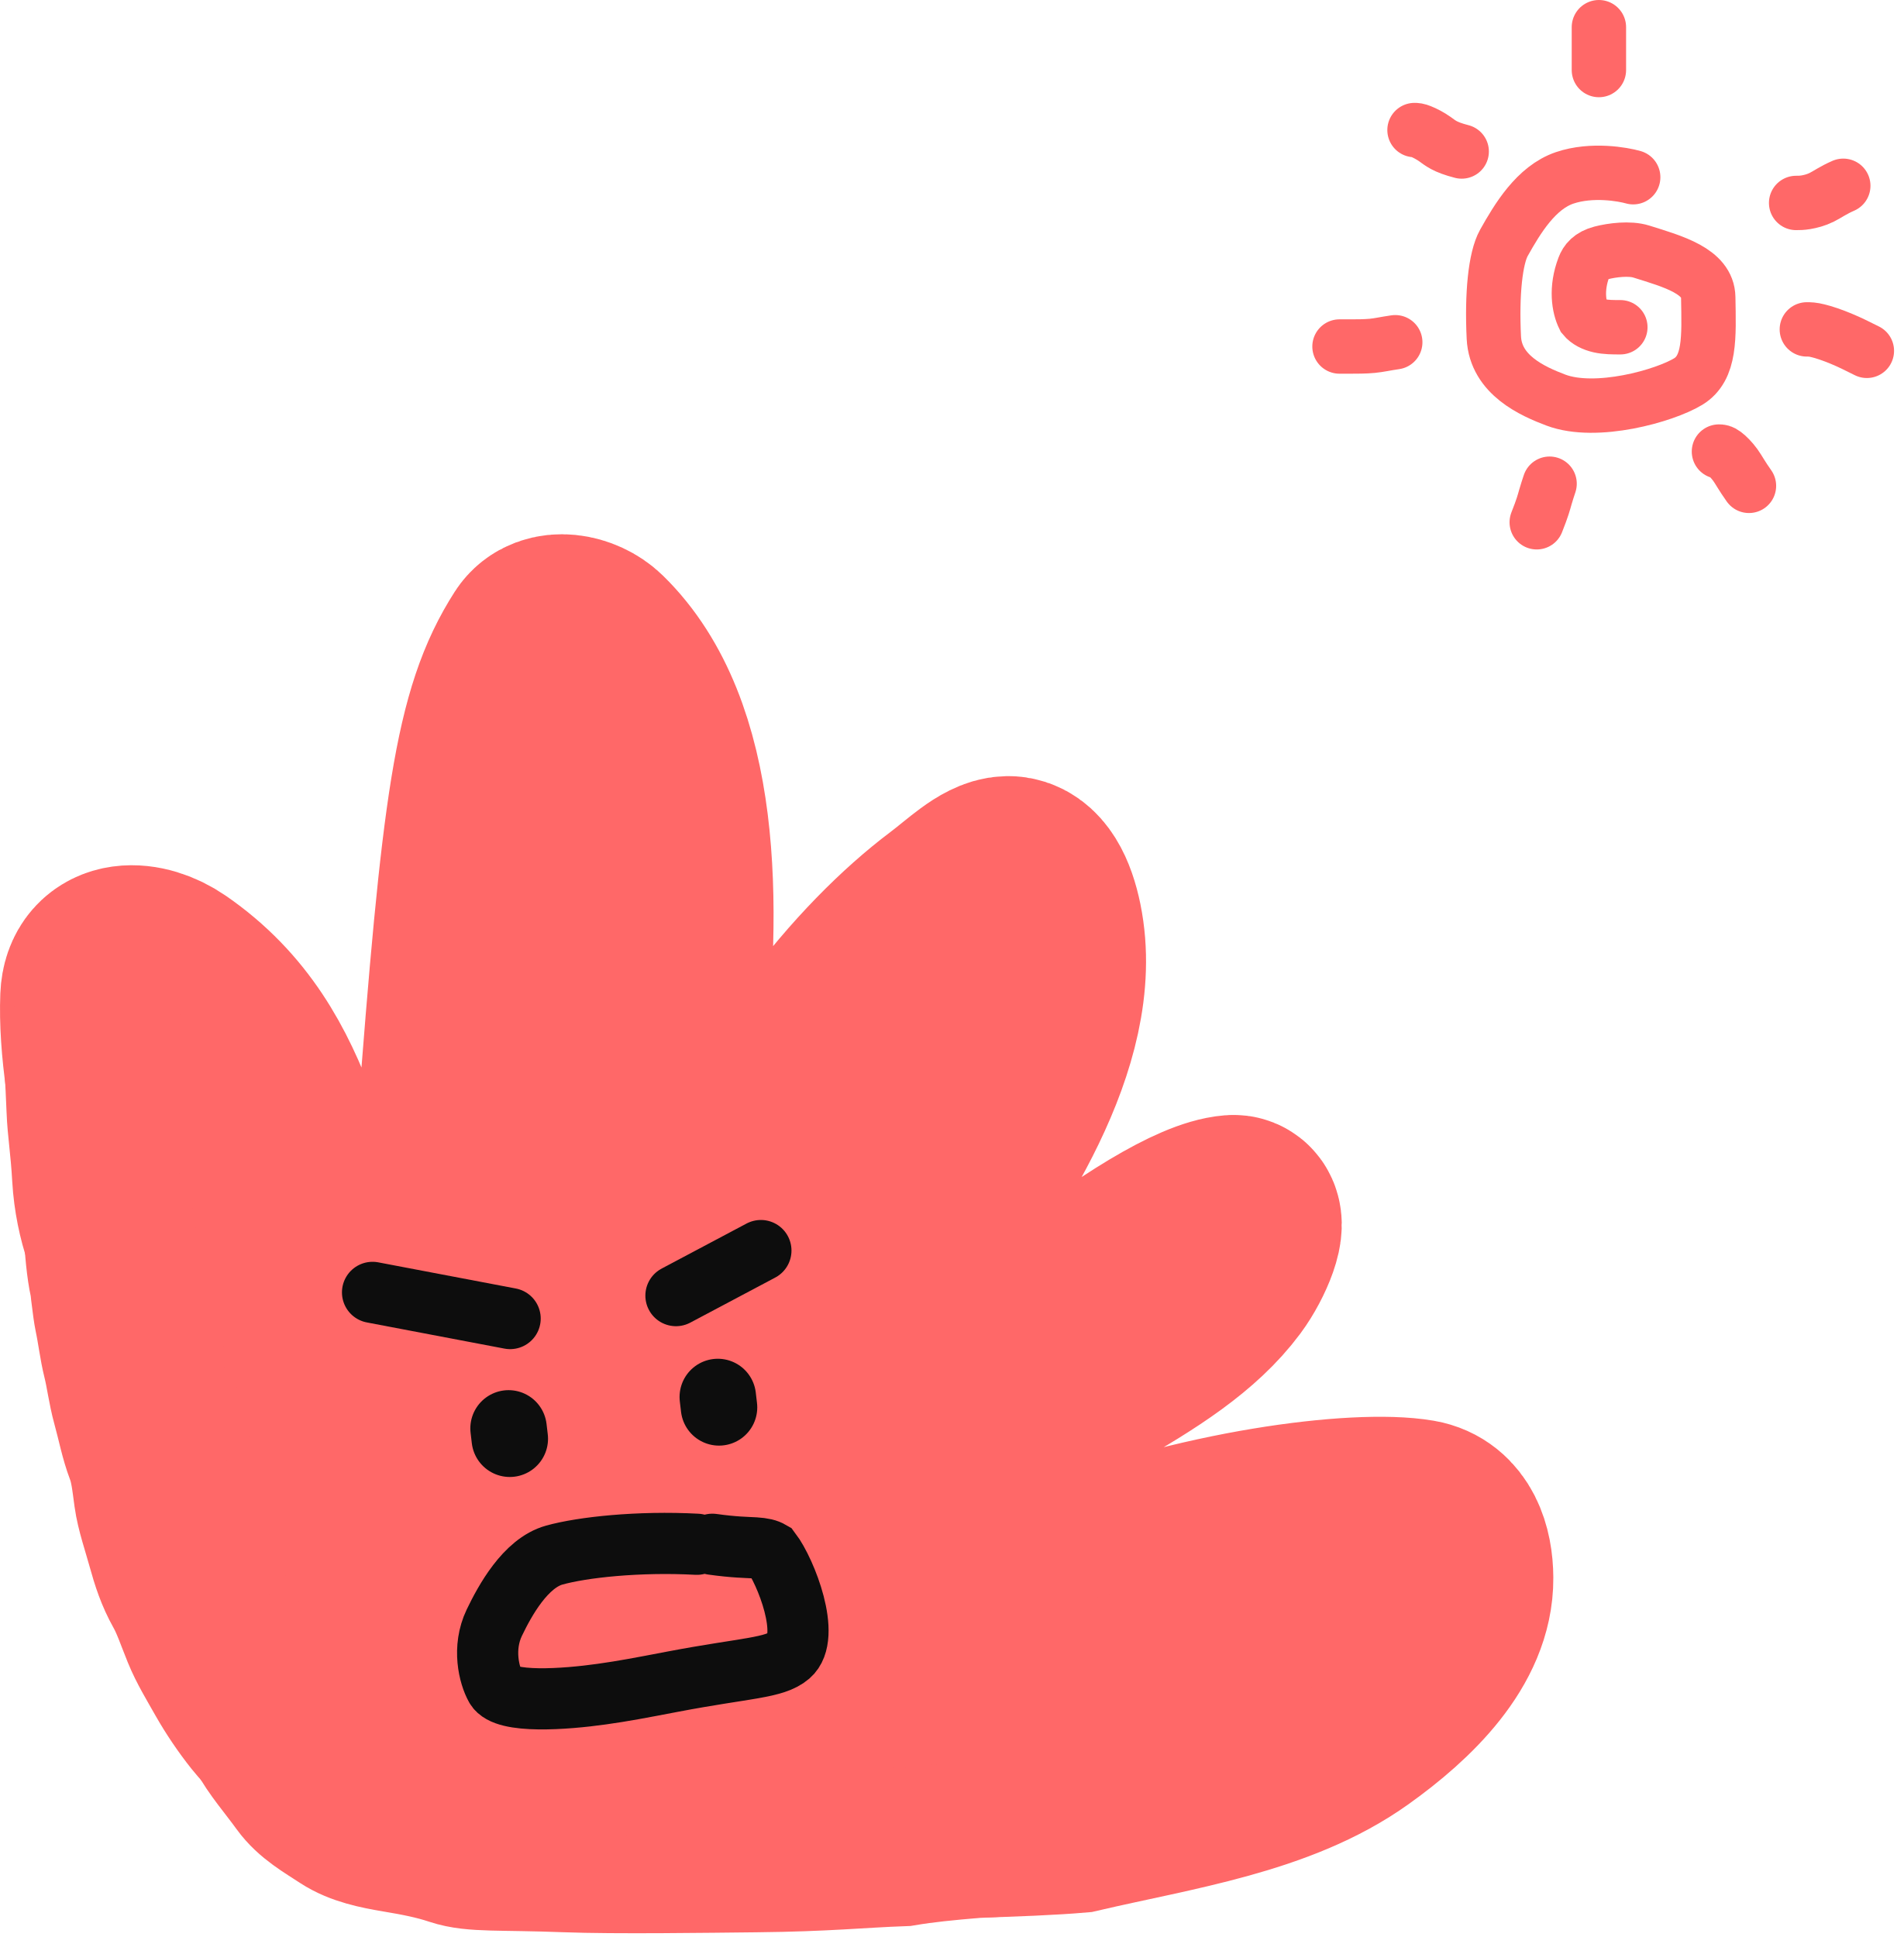
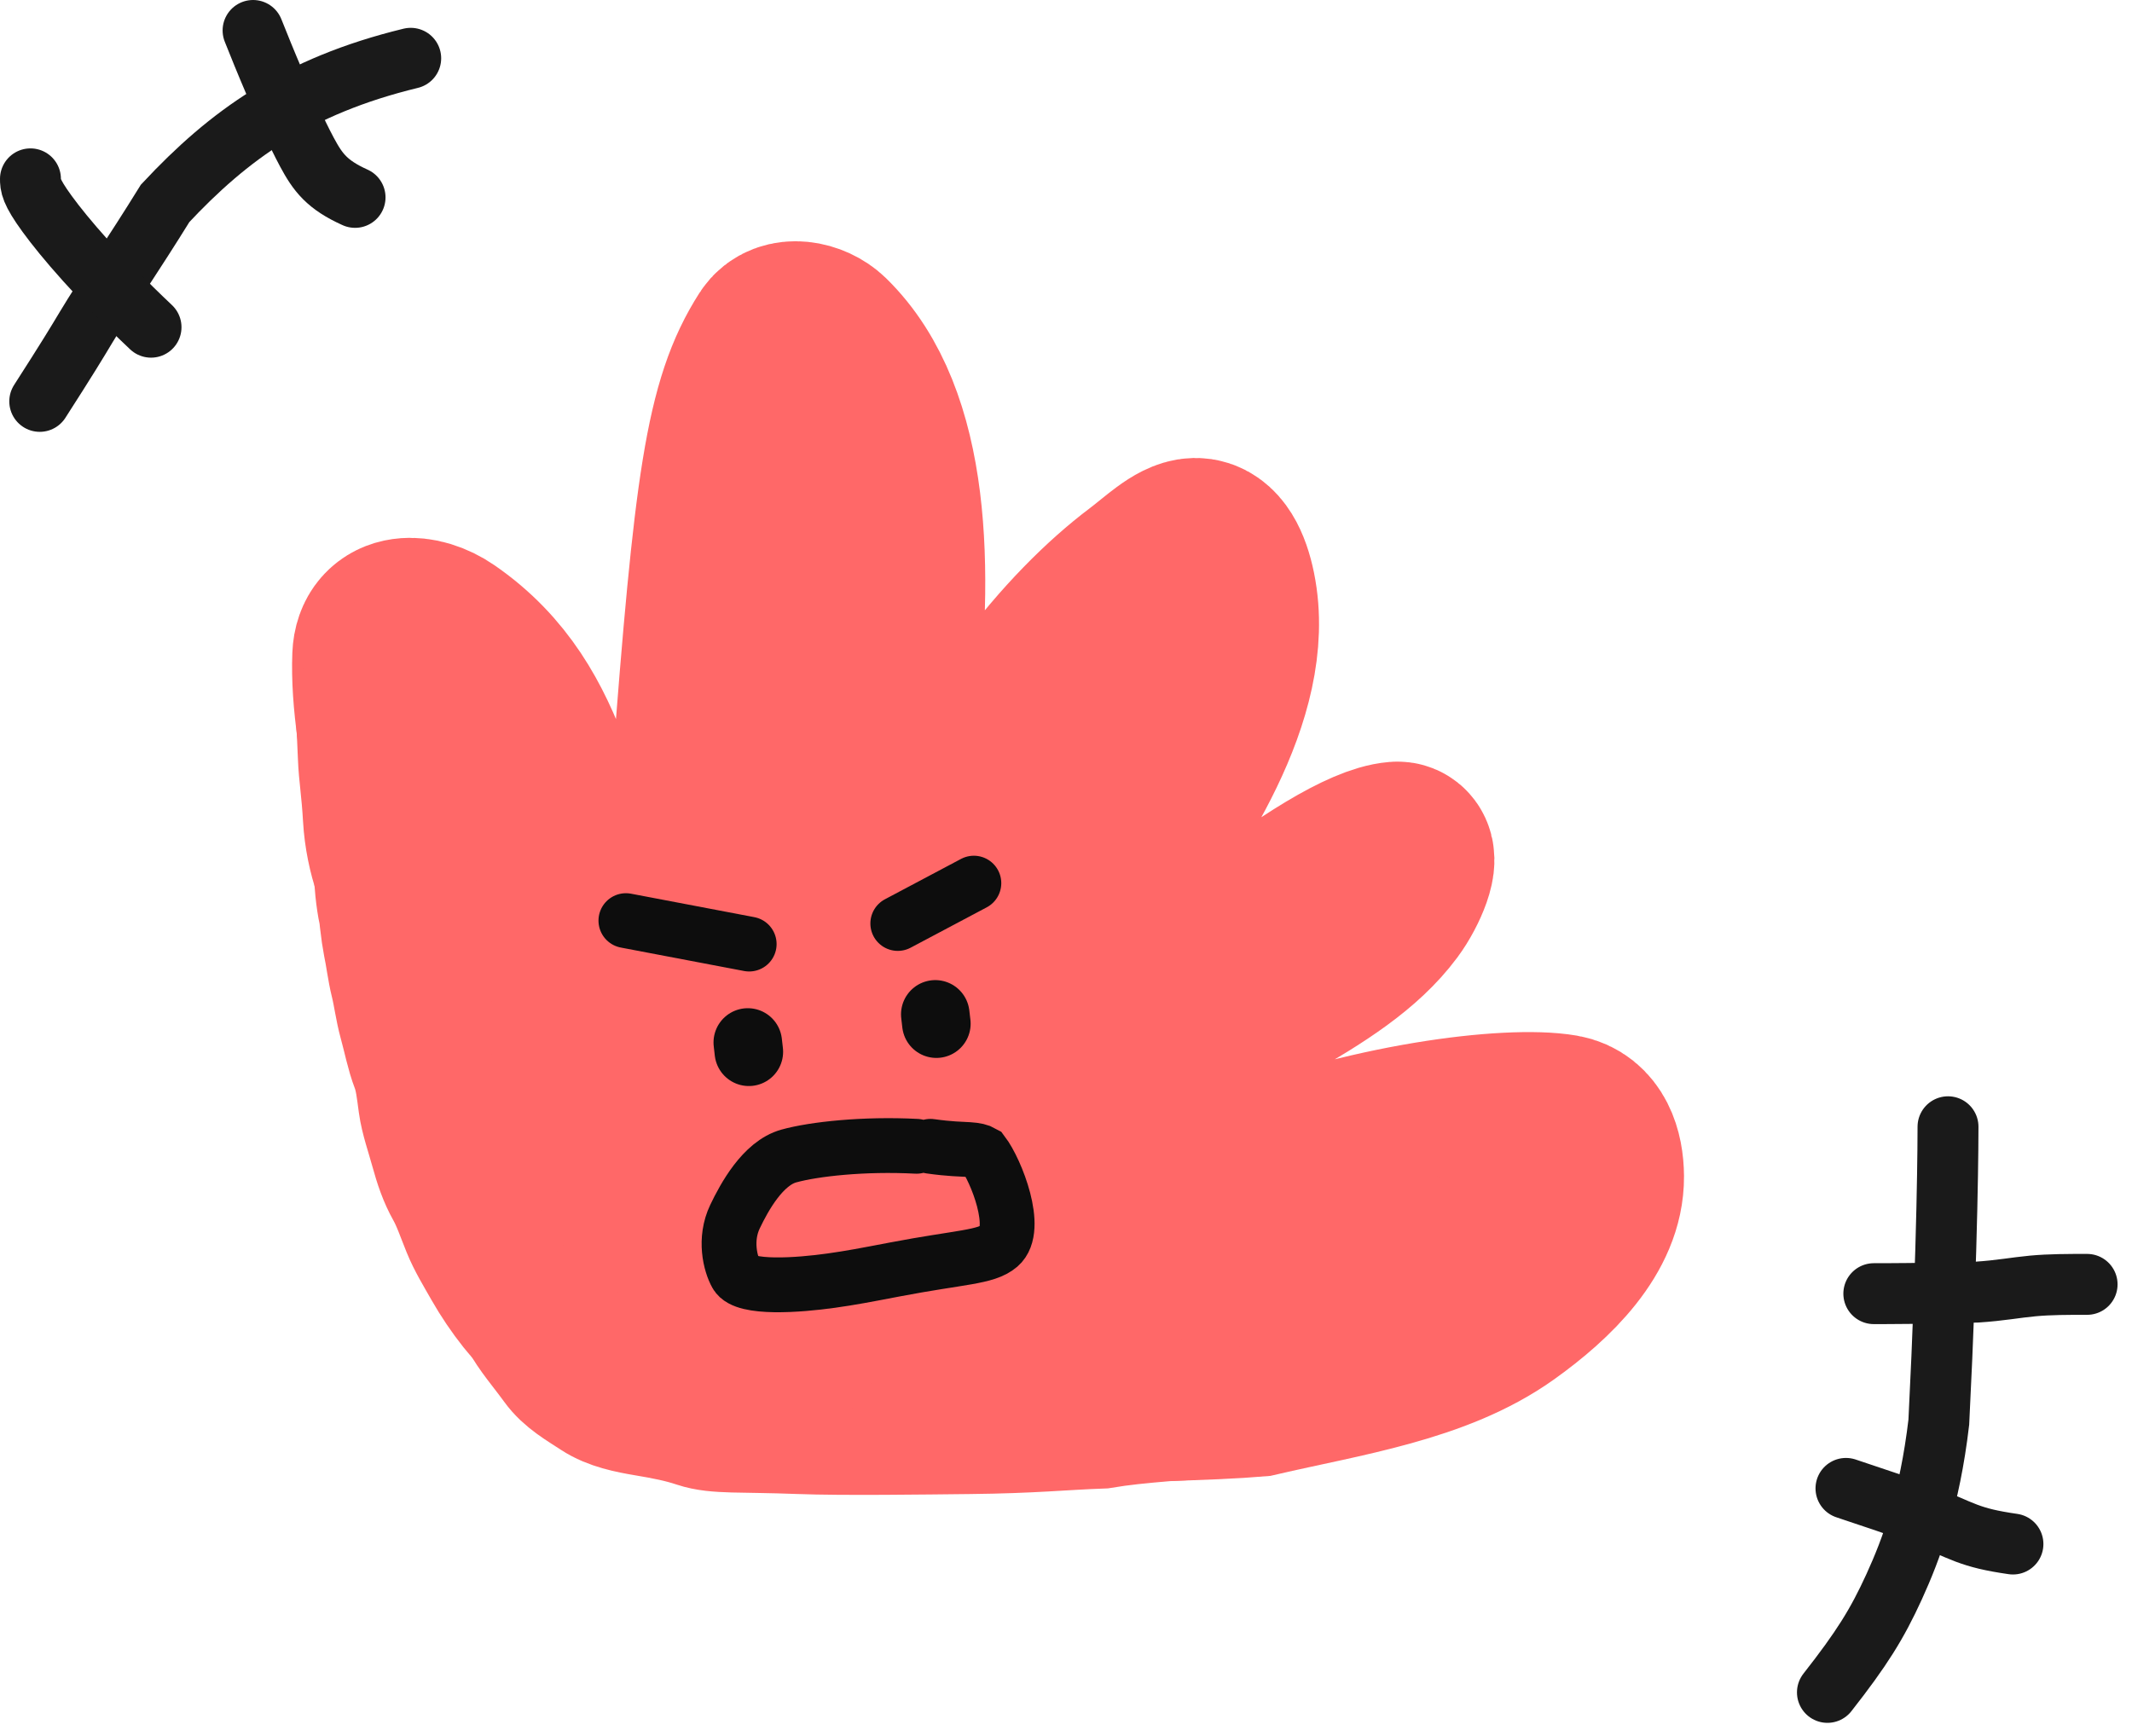
- <svg xmlns="http://www.w3.org/2000/svg" width="56" height="57" viewBox="0 0 56 57" fill="none">
-   <path d="M10.588 51.981C7.844 46.791 2.873 34.812 3.085 29.355C3.125 28.325 4.166 28.389 4.898 28.894C8.376 31.293 8.255 35.222 10.07 38.643C11.468 41.277 12.187 43.523 12.408 46.944C12.46 47.753 12.624 48.328 12.698 47.472C13.252 41.088 13.209 38.158 13.572 33.368C14.299 23.762 14.66 21.12 15.97 19.075C16.256 18.63 16.984 18.778 17.353 19.139C22.394 24.06 17.727 38.708 17.434 43.007C17.108 47.797 16.56 49.499 16.342 50.085C14.988 53.712 20.191 39.906 21.287 36.631C22.766 32.214 25.721 28.695 28.054 26.939C28.638 26.5 29.216 25.925 29.658 25.917C30.099 25.908 30.387 26.485 30.536 27.214C31.207 30.509 28.509 34.34 26.759 36.828C25.014 39.31 22.978 41.627 20.645 44.471C18.582 46.986 17.29 48.626 17.285 49.067C17.233 54.319 28.037 41.365 31.113 38.955C33.444 37.129 35.337 35.965 36.285 35.888C36.595 35.863 36.224 36.821 35.787 37.409C34.048 39.748 30.265 40.901 26.113 43.96C22.891 46.332 19.78 49.342 18.594 51.105C15.895 55.115 27.312 48.346 31.108 46.817C35.355 45.106 39.994 44.554 41.667 44.842C42.381 44.965 42.62 45.707 42.624 46.437C42.634 48.056 41.178 49.499 39.651 50.589C37.491 52.132 34.485 52.557 31.641 53.217C29.09 53.435 17.823 53.728 11.759 52.278C11.322 51.981 10.745 51.981 10.151 51.981" stroke="#FF6868" stroke-width="6.156" stroke-linecap="round" />
-   <path d="M36.587 48.506L27.79 50.266" stroke="#FF6868" stroke-width="4.617" stroke-linecap="round" />
-   <path d="M2.411 30.785C2.411 31.063 2.461 31.619 2.5 32.647C2.521 33.223 2.614 33.727 2.665 34.639C2.701 35.287 2.842 35.935 3.007 36.405C3.151 36.816 3.223 37.28 3.325 37.713C3.428 38.151 3.604 38.601 3.756 39.083C3.905 39.554 4.01 39.971 4.149 40.378C4.286 40.778 4.365 41.19 4.53 41.597C4.692 41.995 4.772 42.408 4.848 42.815C4.926 43.234 5.127 43.677 5.241 44.11C5.353 44.534 5.507 44.921 5.672 45.328C5.834 45.727 5.964 46.14 6.079 46.546C6.244 46.953 6.345 47.283 6.446 47.523C6.497 47.638 6.548 47.739 6.599 47.843" stroke="#FF6868" stroke-width="4.617" stroke-linecap="round" />
-   <path d="M2.989 29.678C2.959 30.515 2.899 32.476 3.003 33.794C3.045 34.325 3.318 34.767 3.378 35.337C3.444 35.959 3.618 36.534 3.782 37.193C3.922 37.756 4.006 38.421 4.156 39.095C4.287 39.678 4.337 40.159 4.501 40.639C4.692 41.199 4.845 41.925 4.995 42.465C5.175 43.115 5.413 43.811 5.534 44.562C5.621 45.096 5.834 45.55 5.939 46.03C6.056 46.566 6.283 47.286 6.433 47.917C6.578 48.53 6.881 49.024 7.106 49.535C7.311 49.999 7.51 50.492 7.765 50.972C8.034 51.479 8.438 51.93 8.828 52.47C9.139 52.9 9.606 53.159 10.086 53.474C10.529 53.764 11.103 53.878 11.643 53.969C12.281 54.076 12.81 54.178 13.35 54.358C13.951 54.558 14.695 54.478 16.662 54.553C18.087 54.607 20.786 54.568 22.235 54.553C24.283 54.533 25.3 54.419 26.557 54.374C27.189 54.269 27.786 54.209 28.669 54.134C28.954 54.119 29.31 54.119 29.946 54.029" stroke="#FF6868" stroke-width="4.617" stroke-linecap="round" />
-   <path d="M3.021 34.973C2.945 35.803 3.045 37.432 3.236 37.928C3.395 38.341 3.528 38.753 3.693 39.159C3.854 39.558 3.985 39.971 4.099 40.378C4.128 40.483 4.187 40.58 4.213 40.507C4.44 39.861 4.113 39.417 3.998 38.947C3.886 38.486 3.732 37.996 3.63 37.424C3.521 36.808 3.453 36.092 3.338 35.835C3.058 35.21 3.478 36.825 3.478 36.889C3.478 37.409 3.376 36.014 3.313 35.912C2.856 35.175 3.223 38.296 3.312 38.715C3.41 39.177 3.452 39.59 3.553 39.997C3.655 40.404 3.706 40.859 3.832 41.317C3.976 41.837 4.061 42.306 4.226 42.739C4.374 43.128 4.416 43.55 4.48 44.02C4.542 44.469 4.72 44.971 4.86 45.48C4.996 45.972 5.127 46.368 5.355 46.775C5.568 47.153 5.71 47.586 5.901 48.056C6.071 48.474 6.32 48.881 6.586 49.351C6.825 49.772 7.131 50.226 7.436 50.608C7.776 51.032 8.222 51.444 8.73 51.775C9.569 52.323 10.403 52.688 11.558 52.994C12.018 53.116 13.114 53.097 14.636 53.072C15.657 53.055 16.168 52.894 16.409 52.768C16.624 52.591 16.803 52.387 16.943 52.184C17.007 52.082 17.057 51.982 17.109 51.878" stroke="#FF6868" stroke-width="4.617" stroke-linecap="round" />
-   <path d="M14.963 42.033L14.999 42.338" stroke="#0D0D0D" stroke-width="2.25" stroke-linecap="round" />
-   <path d="M21.119 41.109L21.155 41.415" stroke="#0D0D0D" stroke-width="2.25" stroke-linecap="round" />
-   <path d="M10.961 38.031L15.009 38.801" stroke="#0D0D0D" stroke-width="1.8" stroke-linecap="round" />
-   <path d="M20.504 45.443C18.776 45.351 17.133 45.532 16.309 45.761C15.456 45.998 14.851 47.111 14.543 47.752C14.186 48.498 14.39 49.303 14.587 49.653C14.859 50.136 16.628 50.005 17.704 49.853C18.34 49.764 18.829 49.671 19.784 49.488C21.955 49.074 22.782 49.094 23.225 48.714C23.875 48.156 23.123 46.24 22.68 45.657C22.573 45.595 22.453 45.565 22.21 45.549C21.968 45.534 21.606 45.534 20.96 45.443" stroke="#0D0D0D" stroke-width="1.8" stroke-linecap="round" />
-   <path d="M19.888 38.126L22.387 36.8" stroke="#0D0D0D" stroke-width="1.8" stroke-linecap="round" />
-   <path d="M48.052 5.215C47.76 5.131 46.839 4.962 46.036 5.234C45.196 5.519 44.649 6.431 44.248 7.146C43.997 7.595 43.889 8.655 43.952 9.936C44.006 11.041 45.105 11.519 45.779 11.774C46.961 12.219 48.973 11.651 49.669 11.229C50.328 10.83 50.28 9.927 50.26 8.751C50.248 7.979 49.233 7.697 48.288 7.402C47.945 7.295 47.432 7.359 47.112 7.442C46.792 7.526 46.667 7.692 46.603 7.861C46.36 8.499 46.454 9.039 46.6 9.333C46.705 9.461 46.872 9.544 47.061 9.587C47.251 9.63 47.459 9.63 47.674 9.63" stroke="#FF6868" stroke-width="1.6" stroke-linecap="round" />
-   <path d="M47.043 0.8V2.061" stroke="#FF6868" stroke-width="1.6" stroke-linecap="round" />
-   <path d="M41.618 3.827C41.66 3.827 41.701 3.827 41.806 3.869C41.911 3.91 42.077 3.994 42.225 4.099C42.374 4.204 42.499 4.329 43.006 4.458" stroke="#FF6868" stroke-width="1.6" stroke-linecap="round" />
-   <path d="M52.846 5.972C52.929 5.972 53.012 5.972 53.138 5.951C53.264 5.93 53.431 5.889 53.6 5.805C53.769 5.721 53.936 5.596 54.233 5.467" stroke="#FF6868" stroke-width="1.6" stroke-linecap="round" />
-   <path d="M50.575 13.288C50.617 13.288 50.658 13.288 50.742 13.351C50.826 13.413 50.951 13.538 51.057 13.685C51.163 13.833 51.246 13.999 51.458 14.297" stroke="#FF6868" stroke-width="1.6" stroke-linecap="round" />
-   <path d="M39.411 10.197C39.494 10.197 39.578 10.197 39.745 10.197C39.913 10.197 40.163 10.197 40.375 10.177C40.587 10.156 40.753 10.114 41.051 10.071" stroke="#FF6868" stroke-width="1.6" stroke-linecap="round" />
-   <path d="M45.592 14.234C45.551 14.359 45.509 14.484 45.467 14.631C45.425 14.779 45.383 14.945 45.214 15.369" stroke="#FF6868" stroke-width="1.6" stroke-linecap="round" />
-   <path d="M53.161 9.693C53.244 9.693 53.328 9.693 53.495 9.735C53.663 9.776 53.913 9.859 54.166 9.965C54.42 10.07 54.67 10.195 54.927 10.324" stroke="#FF6868" stroke-width="1.6" stroke-linecap="round" />
+ <svg xmlns="http://www.w3.org/2000/svg" width="70" height="57" viewBox="0 0 70 57" fill="none">
+   <path d="M20.177 44.181C17.433 38.991 12.462 27.012 12.674 21.556C12.713 20.526 13.755 20.59 14.487 21.095C17.965 23.493 17.844 27.423 19.659 30.844C21.057 33.477 21.776 35.724 21.997 39.144C22.049 39.954 22.213 40.529 22.287 39.673C22.841 33.288 22.798 30.359 23.161 25.568C23.888 15.962 24.249 13.32 25.559 11.276C25.844 10.831 26.573 10.979 26.942 11.339C31.983 16.261 27.316 30.909 27.023 35.208C26.697 39.997 26.149 41.7 25.931 42.285C24.577 45.913 29.779 32.106 30.876 28.832C32.355 24.415 35.31 20.896 37.643 19.14C38.227 18.7 38.805 18.126 39.247 18.117C39.688 18.109 39.976 18.685 40.125 19.415C40.796 22.71 38.098 26.54 36.348 29.028C34.602 31.511 32.567 33.828 30.234 36.672C28.171 39.187 26.879 40.826 26.874 41.267C26.822 46.519 37.626 33.565 40.701 31.156C43.033 29.33 44.926 28.166 45.874 28.089C46.184 28.064 45.813 29.022 45.376 29.609C43.637 31.949 39.854 33.102 35.701 36.16C32.479 38.533 29.369 41.543 28.183 43.306C25.484 47.316 36.901 40.547 40.697 39.017C44.944 37.307 49.583 36.755 51.256 37.043C51.97 37.166 52.209 37.908 52.213 38.637C52.223 40.257 50.767 41.7 49.24 42.79C47.08 44.332 44.074 44.758 41.23 45.418C38.679 45.636 27.412 45.929 21.348 44.478C20.911 44.181 20.334 44.181 19.74 44.181" stroke="#FF6868" stroke-width="6.156" stroke-linecap="round" />
+   <path d="M46.175 40.707L37.379 42.466" stroke="#FF6868" stroke-width="4.617" stroke-linecap="round" />
+   <path d="M12 22.985C12 23.263 12.05 23.82 12.089 24.847C12.11 25.424 12.203 25.928 12.254 26.84C12.29 27.488 12.431 28.136 12.596 28.606C12.74 29.017 12.812 29.481 12.913 29.914C13.016 30.352 13.193 30.802 13.345 31.284C13.493 31.755 13.599 32.172 13.738 32.579C13.875 32.979 13.954 33.391 14.119 33.797C14.28 34.196 14.361 34.609 14.436 35.016C14.514 35.434 14.716 35.878 14.83 36.31C14.942 36.735 15.096 37.122 15.261 37.529C15.423 37.927 15.553 38.34 15.667 38.747C15.833 39.154 15.934 39.483 16.035 39.724C16.086 39.839 16.137 39.94 16.188 40.043" stroke="#FF6868" stroke-width="4.617" stroke-linecap="round" />
+   <path d="M12.578 21.878C12.548 22.716 12.488 24.677 12.592 25.995C12.634 26.525 12.906 26.968 12.967 27.537C13.033 28.16 13.207 28.735 13.371 29.394C13.51 29.956 13.595 30.622 13.745 31.296C13.876 31.879 13.925 32.359 14.089 32.839C14.281 33.4 14.434 34.126 14.584 34.666C14.764 35.316 15.002 36.011 15.123 36.763C15.21 37.297 15.422 37.751 15.528 38.231C15.645 38.767 15.872 39.487 16.021 40.117C16.167 40.731 16.47 41.225 16.695 41.735C16.9 42.199 17.099 42.693 17.354 43.173C17.623 43.68 18.027 44.131 18.417 44.67C18.728 45.101 19.195 45.36 19.675 45.675C20.118 45.965 20.692 46.079 21.232 46.17C21.87 46.277 22.399 46.379 22.939 46.559C23.54 46.759 24.284 46.679 26.251 46.754C27.675 46.808 30.375 46.769 31.824 46.754C33.872 46.733 34.889 46.62 36.145 46.575C36.778 46.47 37.375 46.41 38.258 46.335C38.543 46.32 38.899 46.32 39.535 46.23" stroke="#FF6868" stroke-width="4.617" stroke-linecap="round" />
+   <path d="M12.61 27.173C12.533 28.004 12.634 29.633 12.825 30.129C12.983 30.541 13.117 30.953 13.282 31.36C13.443 31.759 13.574 32.172 13.688 32.578C13.717 32.683 13.776 32.781 13.802 32.707C14.028 32.061 13.701 31.617 13.587 31.148C13.475 30.687 13.321 30.197 13.219 29.625C13.109 29.008 13.042 28.293 12.927 28.036C12.647 27.41 13.066 29.025 13.066 29.09C13.066 29.609 12.965 28.215 12.902 28.113C12.445 27.376 12.812 30.497 12.901 30.916C12.999 31.377 13.041 31.791 13.142 32.198C13.244 32.604 13.295 33.06 13.421 33.517C13.565 34.037 13.65 34.507 13.815 34.939C13.963 35.328 14.005 35.751 14.069 36.221C14.13 36.67 14.309 37.172 14.449 37.68C14.585 38.173 14.716 38.569 14.944 38.975C15.156 39.354 15.299 39.787 15.49 40.257C15.659 40.675 15.908 41.082 16.175 41.551C16.414 41.972 16.72 42.426 17.025 42.808C17.364 43.233 17.811 43.645 18.319 43.976C19.158 44.523 19.992 44.889 21.147 45.195C21.607 45.317 22.703 45.297 24.224 45.272C25.246 45.255 25.757 45.095 25.998 44.968C26.213 44.792 26.392 44.588 26.532 44.385C26.595 44.283 26.646 44.182 26.698 44.079" stroke="#FF6868" stroke-width="4.617" stroke-linecap="round" />
+   <path d="M24.552 34.233L24.587 34.539" stroke="#0D0D0D" stroke-width="2.25" stroke-linecap="round" />
+   <path d="M30.708 33.31L30.744 33.616" stroke="#0D0D0D" stroke-width="2.25" stroke-linecap="round" />
+   <path d="M20.55 30.232L24.598 31.002" stroke="#0D0D0D" stroke-width="1.8" stroke-linecap="round" />
+   <path d="M30.093 37.643C28.365 37.552 26.722 37.733 25.898 37.962C25.045 38.199 24.439 39.311 24.132 39.953C23.775 40.699 23.979 41.504 24.176 41.853C24.448 42.336 26.217 42.206 27.293 42.054C27.929 41.965 28.418 41.872 29.372 41.689C31.544 41.274 32.37 41.295 32.814 40.914C33.464 40.357 32.712 38.441 32.269 37.857C32.162 37.796 32.042 37.766 31.799 37.75C31.556 37.734 31.195 37.734 30.549 37.643" stroke="#0D0D0D" stroke-width="1.8" stroke-linecap="round" />
+   <path d="M29.477 30.326L31.975 29.001" stroke="#0D0D0D" stroke-width="1.8" stroke-linecap="round" />
+   <path d="M13.485 1.914C9.734 2.825 7.511 4.442 5.422 6.677C4.353 8.406 3.439 9.725 2.832 10.737C2.526 11.248 2.224 11.75 1.305 13.181" stroke="#1A1A1A" stroke-width="2" stroke-linecap="round" />
+   <path d="M1 5.873C1 6.074 1 6.275 1.553 7.031C2.105 7.788 3.211 9.094 4.959 10.745" stroke="#1A1A1A" stroke-width="2" stroke-linecap="round" />
+   <path d="M8.309 1C8.51 1.503 8.711 2.005 9.015 2.716C9.32 3.427 9.722 4.332 10.079 4.999C10.437 5.666 10.739 6.068 11.658 6.482" stroke="#1A1A1A" stroke-width="2" stroke-linecap="round" />
+   <path d="M63.959 37.001C63.959 37.202 63.959 40.722 63.657 46.702C63.356 49.266 62.753 50.874 62.191 52.105C61.629 53.335 61.127 54.139 60 55.576" stroke="#1A1A1A" stroke-width="2" stroke-linecap="round" />
+   <path d="M61.523 42.482C61.924 42.482 63.136 42.482 64.91 42.431C65.679 42.381 66.181 42.281 66.742 42.229C67.302 42.177 67.905 42.177 68.526 42.177" stroke="#1A1A1A" stroke-width="2" stroke-linecap="round" />
+   <path d="M60.609 48.877C61.514 49.178 62.418 49.479 63.085 49.735C63.752 49.991 64.154 50.192 64.562 50.346C64.97 50.499 65.372 50.6 66.091 50.704" stroke="#1A1A1A" stroke-width="2" stroke-linecap="round" />
</svg>
